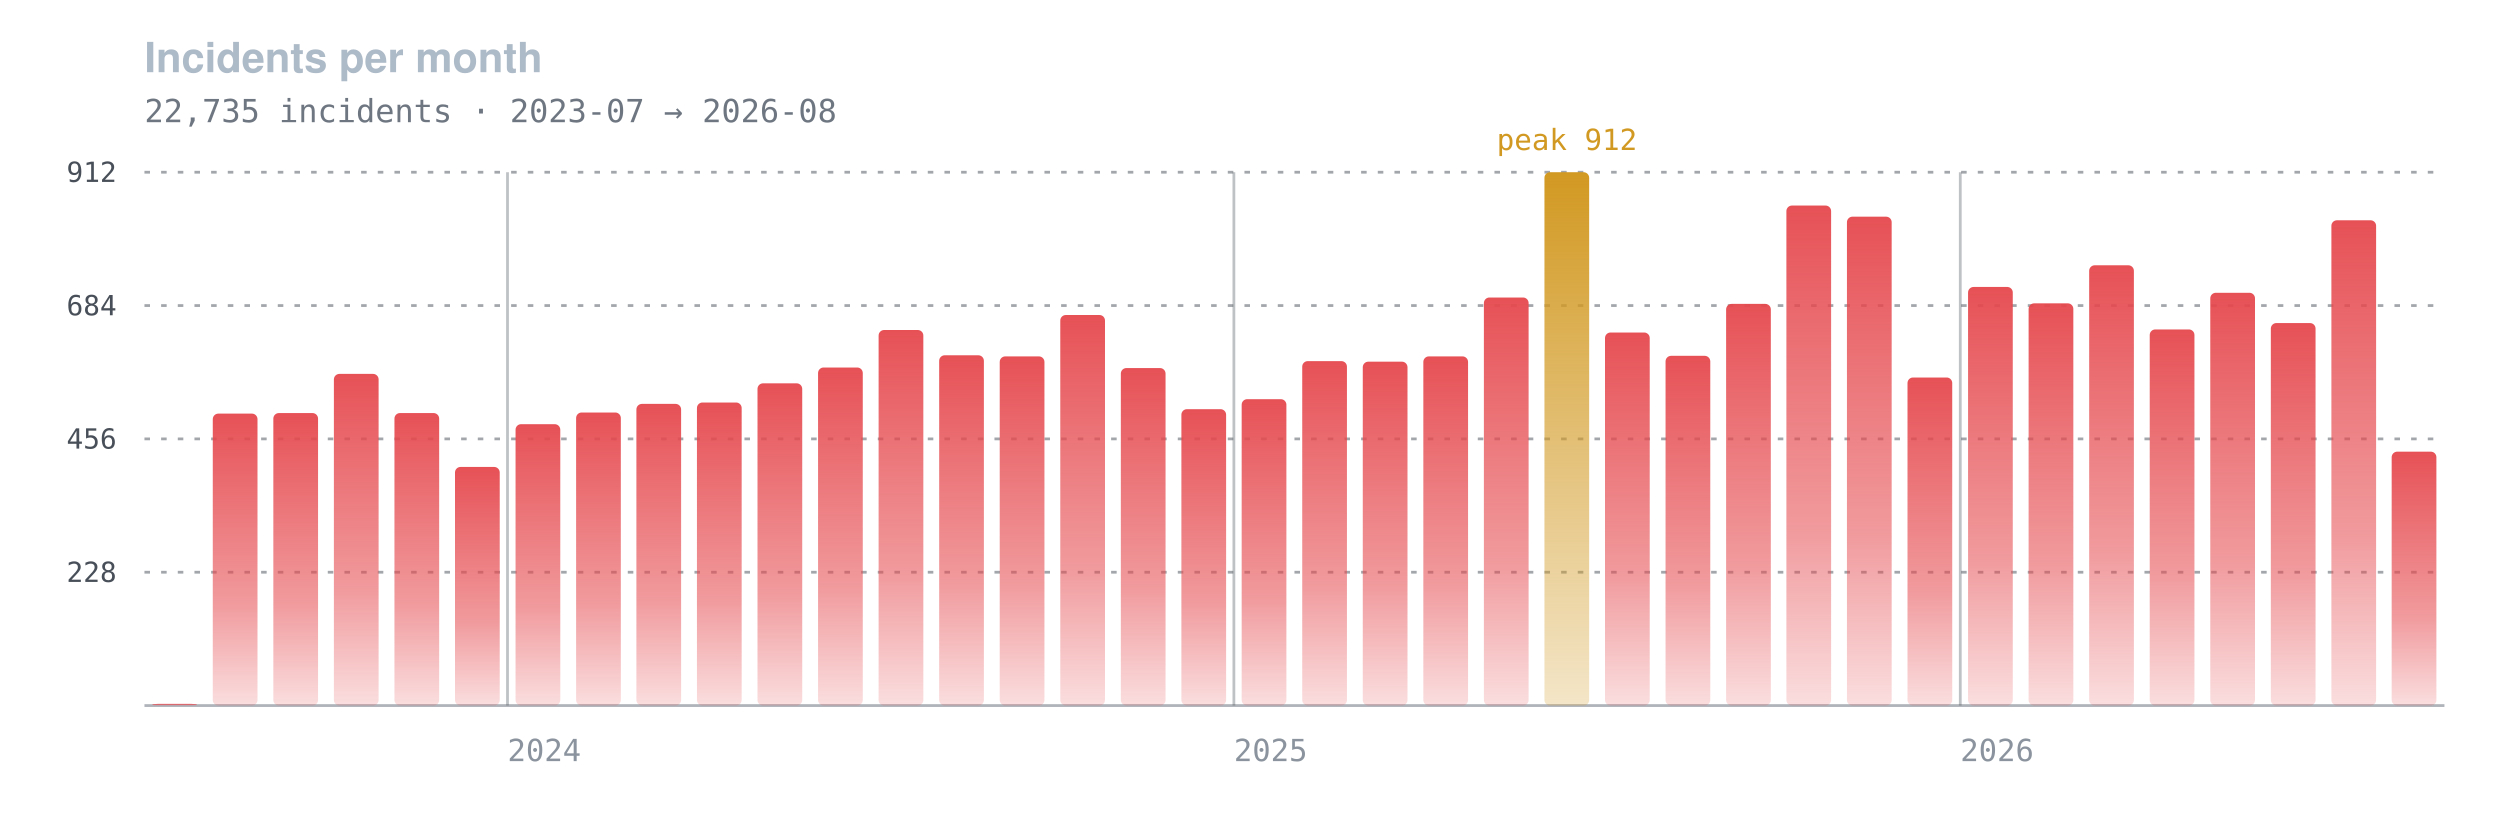
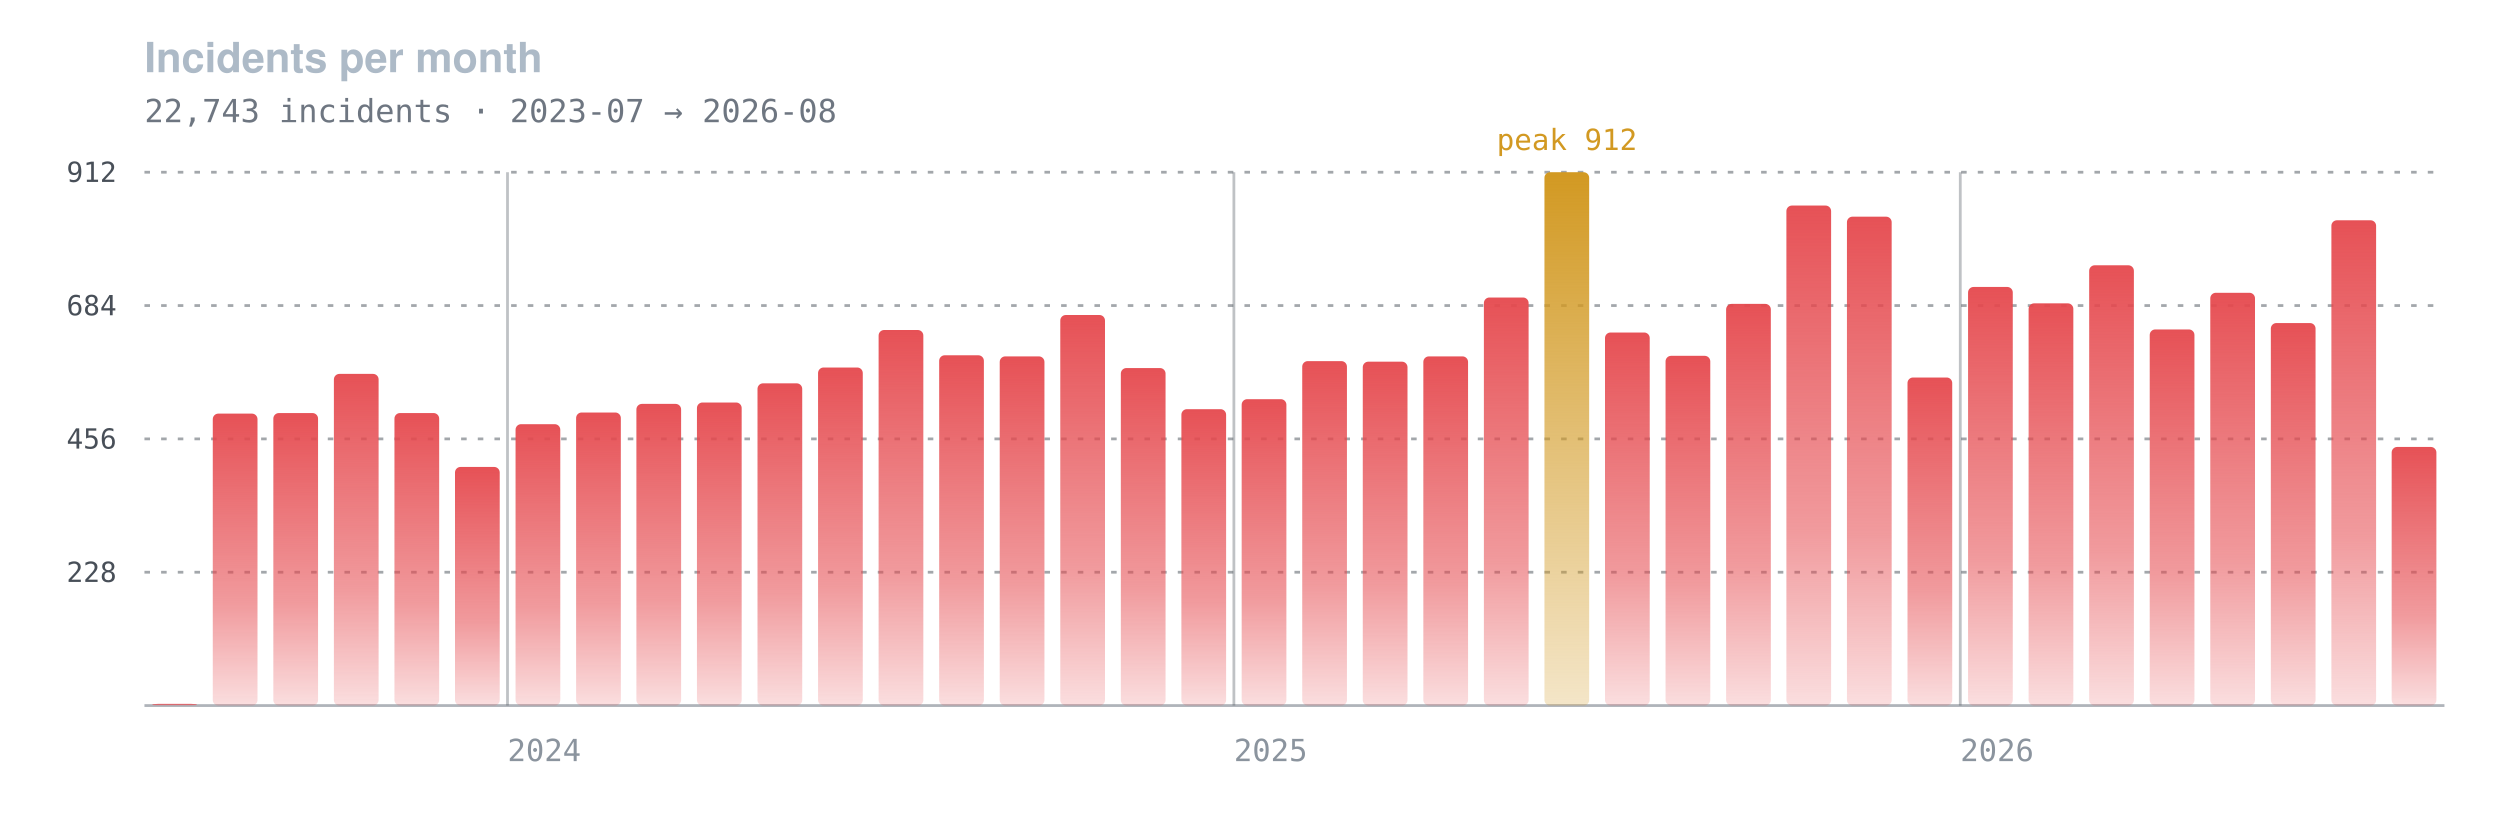
<svg xmlns="http://www.w3.org/2000/svg" viewBox="0 0 900 300" width="900" height="300" role="img">
  <defs>
    <linearGradient id="bg" x1="0" y1="0" x2="0" y2="1">
      <stop offset="0%" stop-color="#e5484d" stop-opacity="0.95" />
      <stop offset="65%" stop-color="#e5484d" stop-opacity="0.55" />
      <stop offset="100%" stop-color="#e5484d" stop-opacity="0.18" />
    </linearGradient>
    <linearGradient id="pk" x1="0" y1="0" x2="0" y2="1">
      <stop offset="0%" stop-color="#d29922" stop-opacity="1" />
      <stop offset="100%" stop-color="#d29922" stop-opacity="0.25" />
    </linearGradient>
  </defs>
  <text x="52" y="26" fill="#adbac7" font-size="15" font-family="-apple-system,BlinkMacSystemFont,Segoe UI,Helvetica,Arial,sans-serif" font-weight="600">Incidents per month</text>
-   <text x="52" y="44" fill="#6e7681" font-size="11.5" font-family="ui-monospace,SFMono-Regular,Menlo,Consolas,monospace">22,735 incidents · 2023-07 → 2026-08</text>
+   <text x="52" y="44" fill="#6e7681" font-size="11.5" font-family="ui-monospace,SFMono-Regular,Menlo,Consolas,monospace">22,743 incidents · 2023-07 → 2026-08</text>
  <line x1="52" y1="206.0" x2="880" y2="206.0" stroke="#484f58" stroke-width="1" stroke-dasharray="2 4" opacity="0.5" />
  <text x="42" y="209.5" fill="#484f58" font-size="10" font-family="ui-monospace,SFMono-Regular,Menlo,Consolas,monospace" text-anchor="end">228</text>
  <line x1="52" y1="158.0" x2="880" y2="158.0" stroke="#484f58" stroke-width="1" stroke-dasharray="2 4" opacity="0.5" />
  <text x="42" y="161.5" fill="#484f58" font-size="10" font-family="ui-monospace,SFMono-Regular,Menlo,Consolas,monospace" text-anchor="end">456</text>
  <line x1="52" y1="110.0" x2="880" y2="110.0" stroke="#484f58" stroke-width="1" stroke-dasharray="2 4" opacity="0.5" />
  <text x="42" y="113.5" fill="#484f58" font-size="10" font-family="ui-monospace,SFMono-Regular,Menlo,Consolas,monospace" text-anchor="end">684</text>
  <line x1="52" y1="62.0" x2="880" y2="62.0" stroke="#484f58" stroke-width="1" stroke-dasharray="2 4" opacity="0.5" />
  <text x="42" y="65.5" fill="#484f58" font-size="10" font-family="ui-monospace,SFMono-Regular,Menlo,Consolas,monospace" text-anchor="end">912</text>
  <line x1="52" y1="254" x2="880" y2="254" stroke="#6e7681" stroke-width="1" opacity="0.55" />
  <rect x="54.8" y="253.4" width="16.1" height="0.6" rx="2" fill="url(#bg)" />
  <rect x="76.6" y="148.9" width="16.1" height="105.1" rx="2" fill="url(#bg)" />
  <rect x="98.4" y="148.7" width="16.1" height="105.3" rx="2" fill="url(#bg)" />
  <rect x="120.2" y="134.6" width="16.1" height="119.4" rx="2" fill="url(#bg)" />
  <rect x="142.0" y="148.7" width="16.1" height="105.3" rx="2" fill="url(#bg)" />
  <rect x="163.8" y="168.1" width="16.1" height="85.9" rx="2" fill="url(#bg)" />
  <rect x="185.6" y="152.7" width="16.1" height="101.3" rx="2" fill="url(#bg)" />
  <line x1="182.7" y1="62" x2="182.7" y2="254" stroke="#484f58" stroke-width="1" opacity="0.35" />
  <text x="182.7" y="274" fill="#8b949e" font-size="11" font-family="ui-monospace,SFMono-Regular,Menlo,Consolas,monospace">2024</text>
  <rect x="207.4" y="148.5" width="16.1" height="105.5" rx="2" fill="url(#bg)" />
  <rect x="229.1" y="145.4" width="16.1" height="108.6" rx="2" fill="url(#bg)" />
  <rect x="250.9" y="144.9" width="16.1" height="109.1" rx="2" fill="url(#bg)" />
  <rect x="272.7" y="138.0" width="16.1" height="116.0" rx="2" fill="url(#bg)" />
  <rect x="294.5" y="132.3" width="16.1" height="121.7" rx="2" fill="url(#bg)" />
  <rect x="316.3" y="118.8" width="16.1" height="135.2" rx="2" fill="url(#bg)" />
  <rect x="338.1" y="127.9" width="16.1" height="126.1" rx="2" fill="url(#bg)" />
  <rect x="359.9" y="128.3" width="16.1" height="125.7" rx="2" fill="url(#bg)" />
  <rect x="381.7" y="113.4" width="16.1" height="140.6" rx="2" fill="url(#bg)" />
  <rect x="403.5" y="132.5" width="16.1" height="121.5" rx="2" fill="url(#bg)" />
  <rect x="425.3" y="147.3" width="16.1" height="106.7" rx="2" fill="url(#bg)" />
  <rect x="447.0" y="143.7" width="16.1" height="110.3" rx="2" fill="url(#bg)" />
  <line x1="444.2" y1="62" x2="444.2" y2="254" stroke="#484f58" stroke-width="1" opacity="0.35" />
  <text x="444.2" y="274" fill="#8b949e" font-size="11" font-family="ui-monospace,SFMono-Regular,Menlo,Consolas,monospace">2025</text>
  <rect x="468.8" y="130.0" width="16.1" height="124.0" rx="2" fill="url(#bg)" />
  <rect x="490.6" y="130.2" width="16.1" height="123.8" rx="2" fill="url(#bg)" />
  <rect x="512.4" y="128.3" width="16.1" height="125.7" rx="2" fill="url(#bg)" />
  <rect x="534.2" y="107.1" width="16.1" height="146.9" rx="2" fill="url(#bg)" />
  <rect x="556.0" y="62.0" width="16.1" height="192.0" rx="2" fill="url(#pk)" />
  <rect x="577.8" y="119.7" width="16.1" height="134.3" rx="2" fill="url(#bg)" />
  <rect x="599.6" y="128.1" width="16.1" height="125.9" rx="2" fill="url(#bg)" />
  <rect x="621.4" y="109.4" width="16.1" height="144.6" rx="2" fill="url(#bg)" />
  <rect x="643.1" y="74.0" width="16.1" height="180.0" rx="2" fill="url(#bg)" />
  <rect x="664.9" y="78.0" width="16.1" height="176.0" rx="2" fill="url(#bg)" />
  <rect x="686.7" y="135.9" width="16.1" height="118.1" rx="2" fill="url(#bg)" />
  <rect x="708.5" y="103.3" width="16.1" height="150.7" rx="2" fill="url(#bg)" />
  <line x1="705.7" y1="62" x2="705.7" y2="254" stroke="#484f58" stroke-width="1" opacity="0.35" />
  <text x="705.7" y="274" fill="#8b949e" font-size="11" font-family="ui-monospace,SFMono-Regular,Menlo,Consolas,monospace">2026</text>
  <rect x="730.3" y="109.2" width="16.1" height="144.8" rx="2" fill="url(#bg)" />
  <rect x="752.1" y="95.5" width="16.1" height="158.5" rx="2" fill="url(#bg)" />
  <rect x="773.9" y="118.6" width="16.1" height="135.4" rx="2" fill="url(#bg)" />
  <rect x="795.7" y="105.4" width="16.1" height="148.6" rx="2" fill="url(#bg)" />
  <rect x="817.5" y="116.3" width="16.1" height="137.7" rx="2" fill="url(#bg)" />
  <rect x="839.3" y="79.3" width="16.1" height="174.7" rx="2" fill="url(#bg)" />
-   <rect x="861.0" y="162.6" width="16.1" height="91.4" rx="2" fill="url(#bg)" />
+   <rect x="861.0" y="160.9" width="16.1" height="93.1" rx="2" fill="url(#bg)" />
  <text x="564.1" y="54.0" fill="#d29922" font-size="10.5" font-family="ui-monospace,SFMono-Regular,Menlo,Consolas,monospace" text-anchor="middle">peak 912</text>
</svg>
